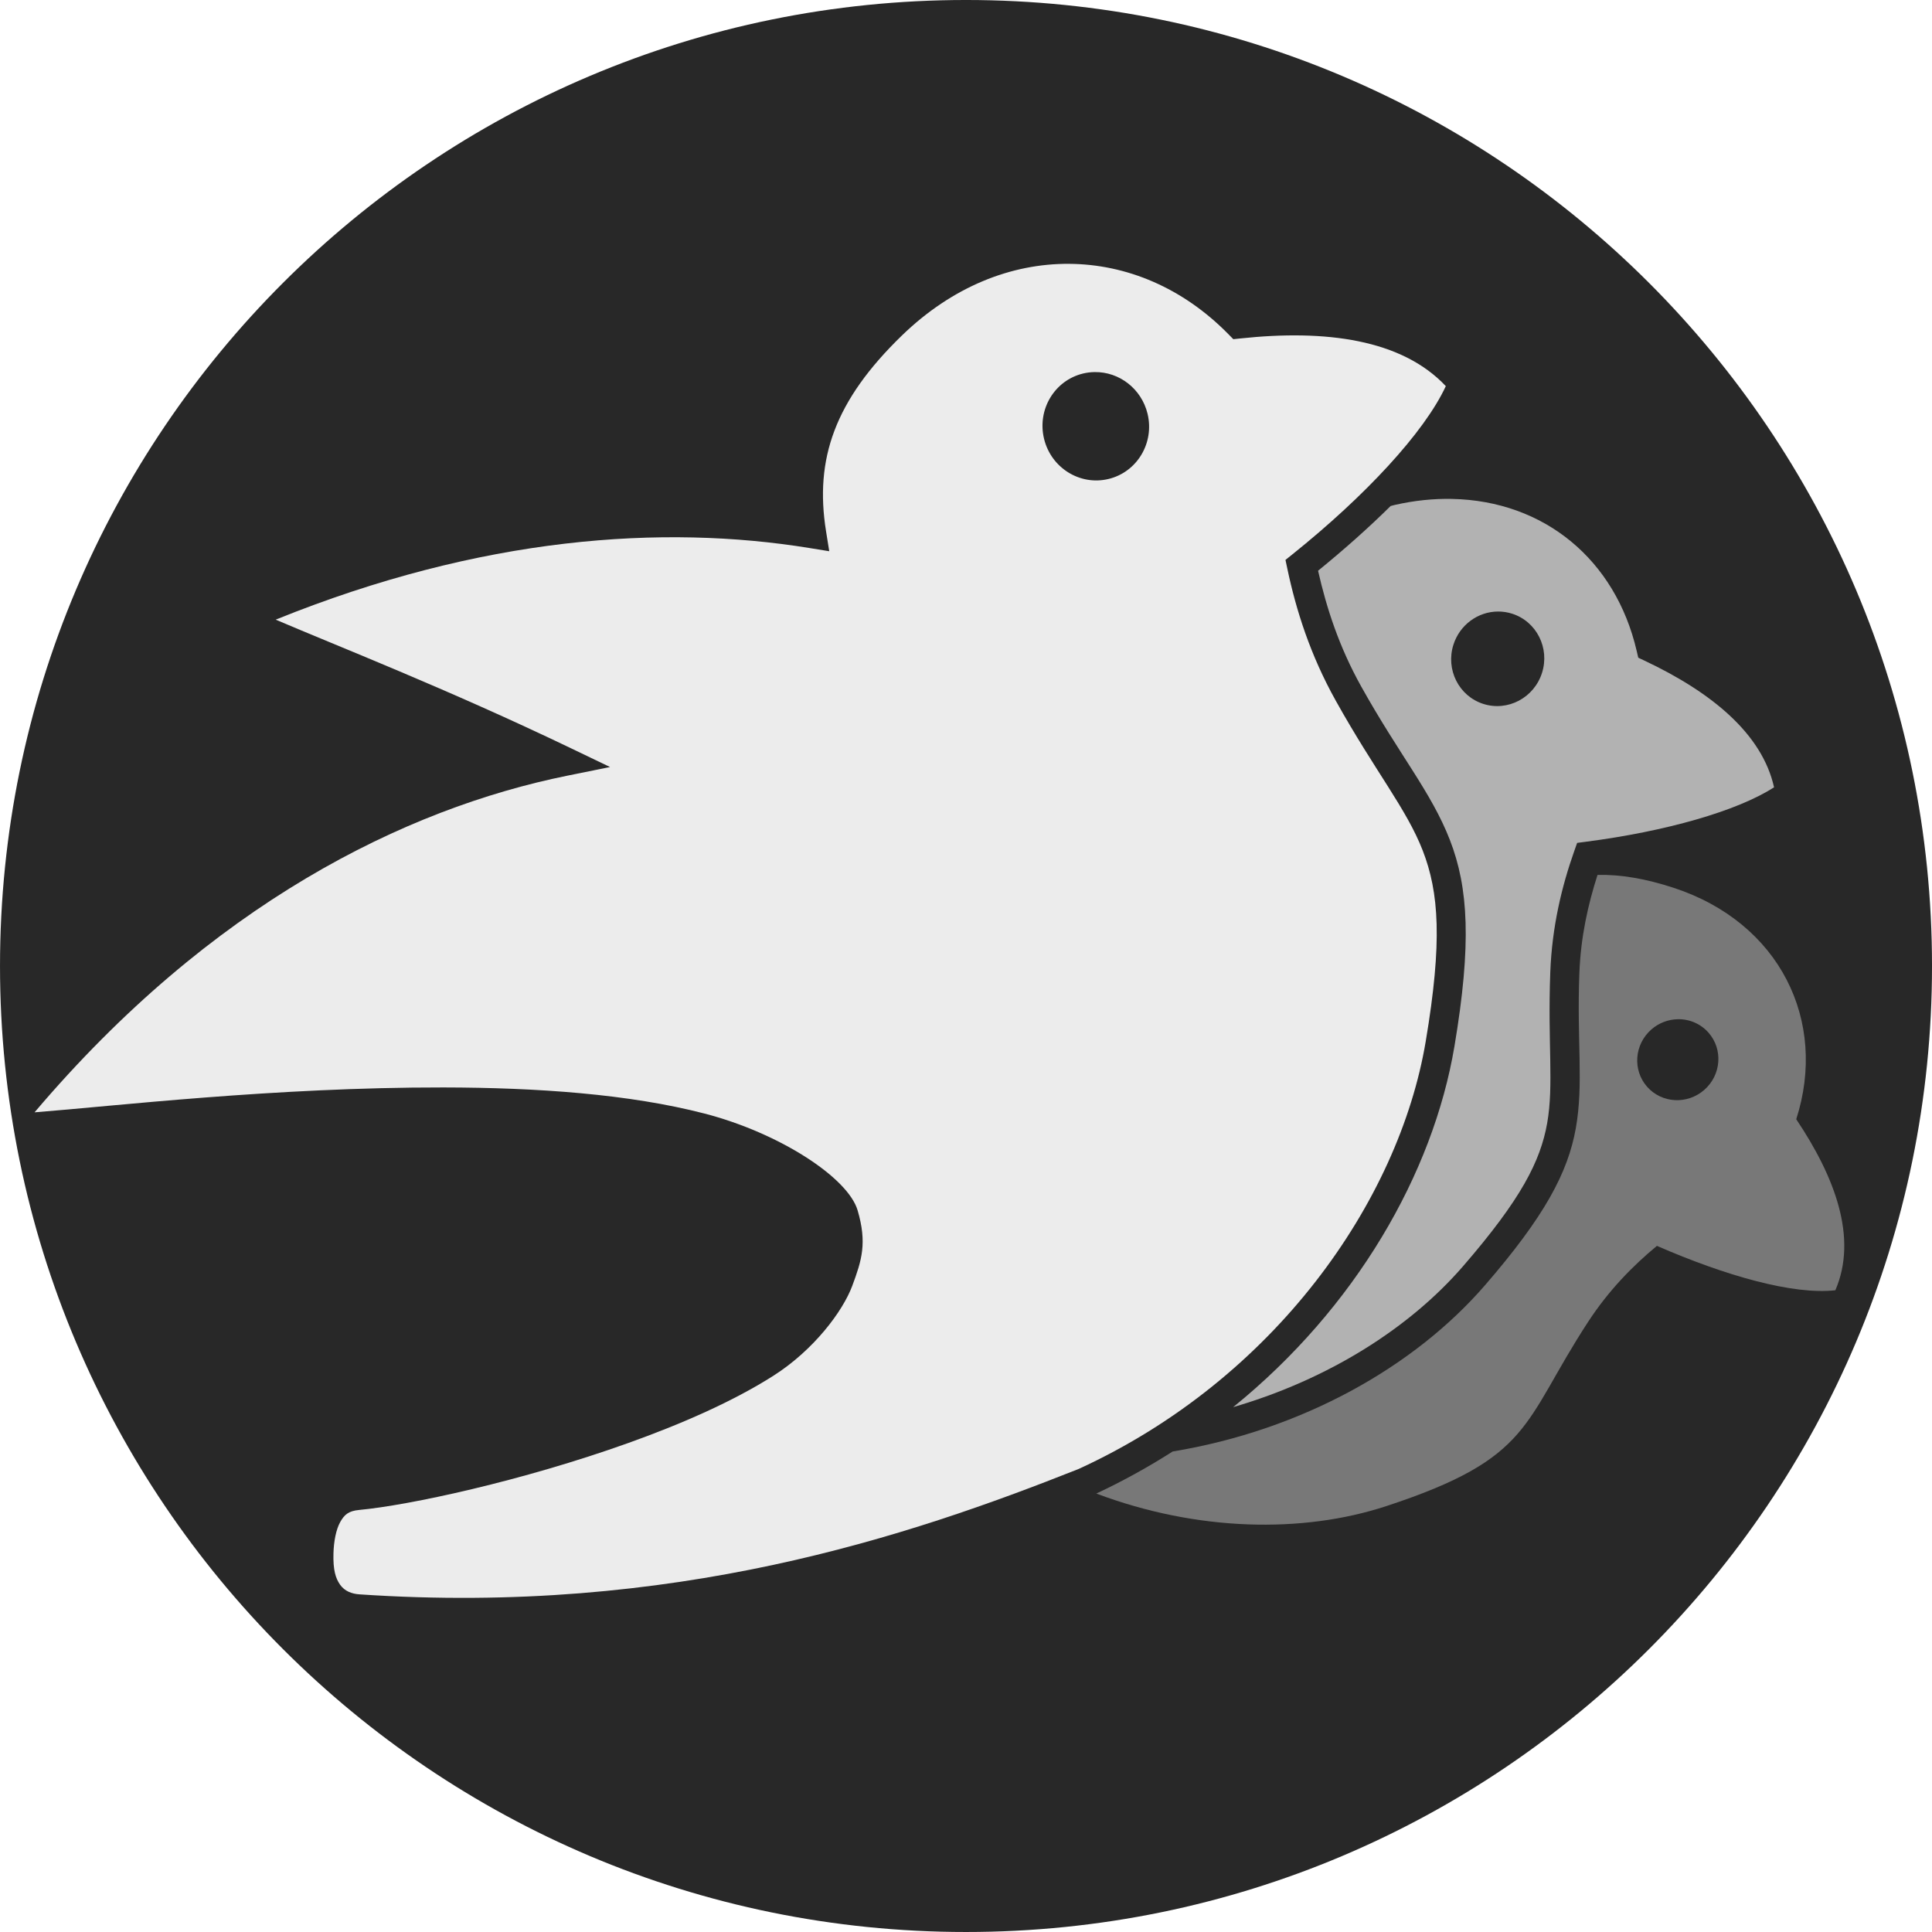
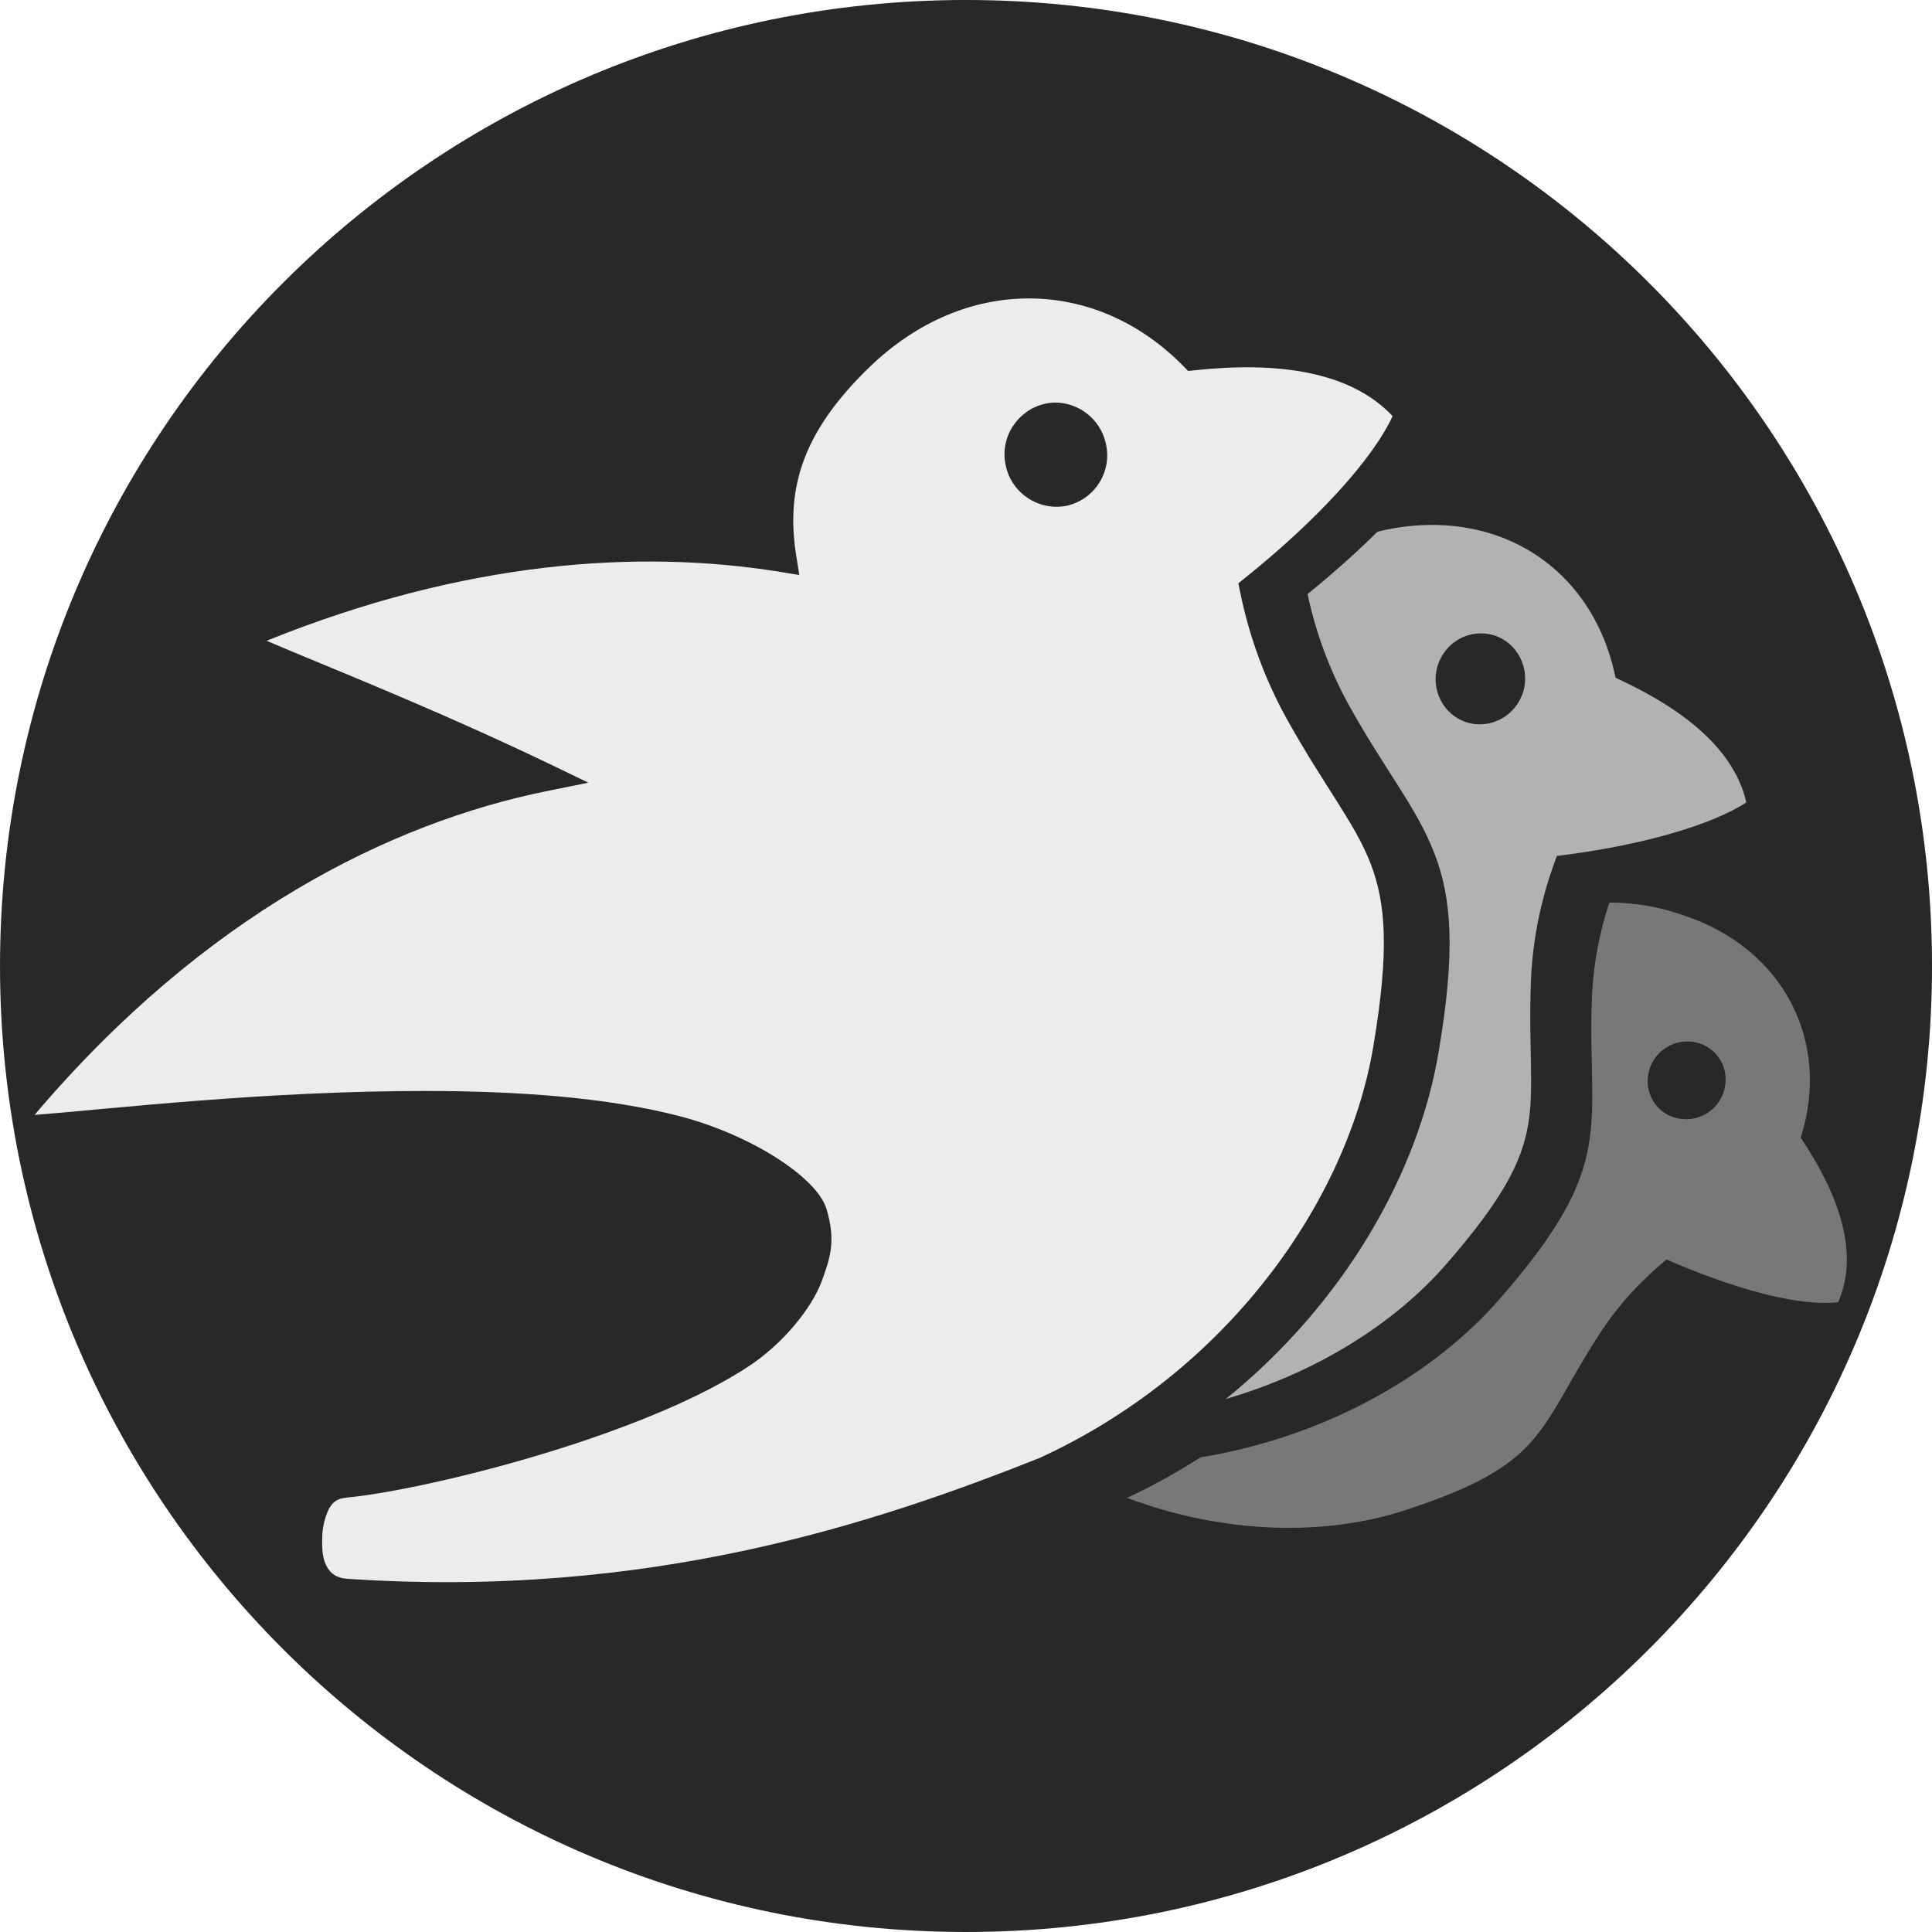
- <svg xmlns="http://www.w3.org/2000/svg" id="svg2321" version="1.1" viewBox="0 0 53.04 53.04" height="53.04mm" width="53.04mm">
+ <svg xmlns="http://www.w3.org/2000/svg" id="svg2321" version="1.1" viewBox="0 0 39.952 39.952" height="151" width="151">
  <defs id="defs2315" />
  <g transform="translate(-32.43074,-116.6232)" id="layer1">
-     <circle style="fill:#282828;stroke-width:0.179;stroke-linecap:round;stop-color:#000000" id="path941" cx="58.951" cy="143.143" r="26.52" />
-     <g id="g1911-8-3-9-3-2-8" transform="translate(-517.962,-278.0112)" style="opacity:1;fill:#787878;fill-opacity:1;stroke-width:0.756;stroke-miterlimit:4;stroke-dasharray:none">
-       <g transform="matrix(-0.4042672,-0.1743825,-0.1743825,0.4042672,678.7761,389.8476)" style="fill:#787878;fill-opacity:1" id="g1121-3-8-8-2-8-7-1-2-8-3-9-6-0-1">
-         <path id="path819-1-94-5-3-1-9-6-4-90-0-8-9-5-8-6-1-6-2" style="fill:#787878;fill-opacity:1;stroke:none;stroke-width:0.56px;stroke-linecap:butt;stroke-linejoin:miter;stroke-opacity:1" d="m 2246.031,2340.191 v 0 c -0.016,3e-4 -0.031,0 -0.047,0 -0.98,3.067 -1.739,6.4 -1.883,10.195 -0.271,7.126 0.453,11.464 -0.367,16.08 -0.82,4.616 -3.245,9.161 -9.414,16.287 -7.342,8.482 -18.979,15.045 -32.42,17.264 -2.502,1.597 -5.142,3.061 -7.92,4.363 10.462,3.938 21.402,4.153 30.076,1.307 15.279,-5.014 14.096,-8.616 20.943,-19.107 2.157,-3.305 4.647,-5.828 7.148,-7.9 7.125,3.107 14.143,5.101 18.516,4.607 2.351,-5.45 -0.057,-11.771 -4.059,-17.746 3.282,-10.196 -1.699,-20.406 -12.73,-24.016 -2.877,-0.942 -5.463,-1.384 -7.844,-1.338 z m 8.275,14.971 a 4.167,4.245 48.68 0 1 3.197,1.397 4.167,4.245 48.68 0 1 -0.438,5.934 4.167,4.245 48.68 0 1 -5.939,-0.326 4.167,4.245 48.68 0 1 0.438,-5.934 4.167,4.245 48.68 0 1 2.742,-1.07 z m -68.375,45.379 c 0.127,0.075 0.257,0.141 0.385,0.215 0.131,-0.049 0.264,-0.101 0.395,-0.15 -0.26,-0.023 -0.519,-0.039 -0.779,-0.064 z" transform="matrix(-0.551804,-0.2380231,-0.2380231,0.551804,1946.732,-620.612)" />
-       </g>
+     <circle style="fill:#282828;stroke-width:0.135;stroke-linecap:round;stop-color:#000000" id="path941" cx="52.407" cy="136.599" r="19.976" />
+     <g id="path3031-2-2-9" transform="matrix(1.50468,0,0,1.50468,33.1529,118.0113)" style="clip-rule:evenodd;fill-rule:evenodd;stroke-linejoin:round;stroke-miterlimit:2">
+       <path d="m 13.676,3.179 c -0.761,-0.005 -1.542,0.3 -2.213,0.95 -0.881,0.856 -1.155,1.626 -1,2.587 L 10.505,6.98 10.242,6.937 C 8.306,6.623 5.91,6.782 3.184,7.884 c 0.802,0.344 2.272,0.917 3.904,1.7 l 0.518,0.25 -0.563,0.114 c -2.155,0.436 -4.712,1.698 -7.048,4.452 1.045,-0.081 3.18,-0.333 5.408,-0.329 1.238,0.002 2.458,0.088 3.452,0.345 0.994,0.258 1.898,0.848 2.025,1.28 0.127,0.432 0.055,0.66 -0.07,0.998 -0.126,0.338 -0.511,0.851 -1.045,1.19 -0.533,0.34 -1.21,0.636 -1.914,0.888 -1.406,0.503 -2.903,0.825 -3.564,0.887 -0.14,0.013 -0.196,0.063 -0.25,0.161 -0.06,0.13 -0.09,0.272 -0.089,0.415 -0.006,0.215 0.028,0.328 0.089,0.413 0.06,0.086 0.156,0.12 0.254,0.127 4.153,0.28 7.258,-0.764 9.513,-1.659 2.594,-1.189 4.233,-3.538 4.589,-5.652 0.223,-1.325 0.175,-1.974 -0.04,-2.527 C 18.138,10.384 17.726,9.893 17.203,8.955 16.902,8.409 16.686,7.821 16.563,7.21 L 16.539,7.094 16.631,7.02 c 0.961,-0.77 1.744,-1.611 2.028,-2.224 -0.583,-0.62 -1.59,-0.751 -2.718,-0.63 l -0.092,0.01 -0.066,-0.067 c -0.6,-0.612 -1.346,-0.926 -2.107,-0.93 z m 0.337,1.431 c 0.333,-0.003 0.626,0.227 0.702,0.551 0.014,0.057 0.022,0.115 0.022,0.174 0,0.325 -0.223,0.61 -0.538,0.689 -0.38,0.088 -0.765,-0.152 -0.853,-0.532 -0.014,-0.056 -0.021,-0.114 -0.021,-0.171 0,-0.382 0.307,-0.699 0.688,-0.711 z" style="fill:#ececec;fill-rule:nonzero" id="path3" />
    </g>
-     <g id="g1051-1-2-0-8-6-0-8-1-5-6-9-6-8-9" transform="matrix(-0.4539962,0.3668971,0.3668971,0.4539962,73.52733,10.81681)" style="opacity:1;fill:#ececec;fill-opacity:1;stroke:none;stroke-width:0.756;stroke-miterlimit:4;stroke-dasharray:none;stroke-opacity:1">
-       <g id="g3029-3-9-3" transform="matrix(-0.3525408,0.2849059,0.2849059,0.3525408,477.11,-1021.767)" style="opacity:1;fill:#ececec;fill-opacity:1">
-         <path id="path3031-2-2-9" style="color:#000000;font-style:normal;font-variant:normal;font-weight:normal;font-stretch:normal;font-size:medium;line-height:normal;font-family:sans-serif;font-variant-ligatures:normal;font-variant-position:normal;font-variant-caps:normal;font-variant-numeric:normal;font-variant-alternates:normal;font-variant-east-asian:normal;font-feature-settings:normal;font-variation-settings:normal;text-indent:0;text-align:start;text-decoration:none;text-decoration-line:none;text-decoration-style:solid;text-decoration-color:#000000;letter-spacing:normal;word-spacing:normal;text-transform:none;writing-mode:lr-tb;direction:ltr;text-orientation:mixed;dominant-baseline:auto;baseline-shift:baseline;text-anchor:start;white-space:normal;shape-padding:0;shape-margin:0;inline-size:0;clip-rule:nonzero;display:inline;overflow:visible;visibility:visible;isolation:auto;mix-blend-mode:normal;color-interpolation:sRGB;color-interpolation-filters:linearRGB;solid-color:#000000;solid-opacity:1;vector-effect:none;fill:#ececec;fill-opacity:1;fill-rule:nonzero;stroke:none;stroke-width:3.024;stroke-linecap:butt;stroke-linejoin:miter;stroke-miterlimit:4;stroke-dasharray:none;stroke-dashoffset:0;stroke-opacity:1;color-rendering:auto;image-rendering:auto;shape-rendering:auto;text-rendering:auto;enable-background:accumulate;stop-color:#000000;stop-opacity:1" d="m 2191.146,2276.783 c -5.973,-0.035 -12.098,2.348 -17.361,7.459 -6.913,6.713 -9.06,12.755 -7.848,20.295 l 0.332,2.068 -2.066,-0.336 c -15.188,-2.461 -33.985,-1.218 -55.371,7.434 6.287,2.695 17.826,7.193 30.631,13.342 l 4.061,1.951 -4.414,0.894 c -16.909,3.427 -36.973,13.328 -55.299,34.934 8.198,-0.637 24.953,-2.609 42.428,-2.582 9.714,0.015 19.287,0.687 27.086,2.709 7.799,2.022 14.887,6.65 15.886,10.041 0.999,3.391 0.432,5.176 -0.552,7.829 -0.984,2.652 -4.01,6.682 -8.195,9.342 -4.186,2.66 -9.496,4.985 -15.014,6.961 -11.035,3.952 -22.78,6.477 -27.965,6.959 -1.102,0.102 -1.542,0.498 -1.967,1.27 -0.425,0.771 -0.659,1.982 -0.693,3.25 -0.046,1.693 0.217,2.576 0.695,3.246 0.478,0.67 1.224,0.938 1.993,0.99 32.582,2.205 56.944,-5.991 74.638,-13.012 20.351,-9.331 33.213,-27.758 36.006,-44.348 1.75,-10.395 1.375,-15.489 -0.312,-19.828 -1.687,-4.339 -4.922,-8.191 -9.025,-15.549 -2.637,-4.728 -4.108,-9.367 -5.02,-13.688 l -0.193,-0.91 0.727,-0.582 c 7.54,-6.045 13.681,-12.644 15.91,-17.449 -4.574,-4.865 -12.479,-5.893 -21.322,-4.947 l -0.727,0.076 -0.512,-0.521 c -4.713,-4.801 -10.562,-7.261 -16.535,-7.297 z m 2.648,11.232 c 2.593,-0.041 4.881,1.757 5.502,4.322 0.731,3.022 -1.081,6.053 -4.047,6.769 -2.966,0.718 -5.963,-1.15 -6.693,-4.172 -0.731,-3.022 1.081,-6.053 4.047,-6.769 0.39,-0.094 0.79,-0.144 1.191,-0.15 z" transform="translate(5.0092774e-5,-757.8763)" />
-       </g>
+     <g id="path3008-7-0-9" transform="matrix(1.50468,0,0,1.50468,33.1529,118.0113)" style="clip-rule:evenodd;fill-rule:evenodd;stroke-linejoin:round;stroke-miterlimit:2">
+       <path d="M 19.262,6.292 C 19.005,6.288 18.749,6.315 18.5,6.373 c -0.018,0.004 -0.033,0.01 -0.05,0.013 -0.29,0.287 -0.614,0.574 -0.96,0.856 0.114,0.535 0.306,1.051 0.57,1.53 0.508,0.911 0.927,1.398 1.172,2.03 0.246,0.632 0.289,1.376 0.06,2.73 -0.282,1.68 -1.304,3.459 -2.925,4.772 1.258,-0.367 2.33,-1.044 3.04,-1.865 0.767,-0.885 1.023,-1.386 1.112,-1.89 0.09,-0.505 0.006,-1.058 0.041,-1.997 0.023,-0.546 0.13,-1.085 0.316,-1.599 l 0.04,-0.112 0.117,-0.015 C 22.082,10.69 23.03,10.422 23.52,10.106 23.362,9.399 22.694,8.849 21.808,8.432 L 21.724,8.392 21.703,8.302 C 21.422,7.096 20.48,6.318 19.262,6.292 Z m 0.61,1.49 c 0.062,0 0.124,0.01 0.184,0.028 0.321,0.103 0.499,0.457 0.395,0.784 L 20.45,8.595 c -0.104,0.327 -0.454,0.512 -0.775,0.409 -0.322,-0.102 -0.5,-0.456 -0.395,-0.783 0,0 0,-10e-4 0,-10e-4 0.083,-0.26 0.323,-0.438 0.592,-0.438 z" style="fill:#b2b2b2;fill-rule:nonzero" id="path6" />
    </g>
-     <g style="opacity:1;fill:#b2b2b2;fill-opacity:1;stroke-width:0.756;stroke-miterlimit:4;stroke-dasharray:none" id="g1051-1-1-8-8-4-9-4-0-4-6-4-7-6-6-0" transform="matrix(-0.5050937,0.06754889,0.06754889,0.5050937,156.7552,55.24347)">
-       <g style="fill:#b2b2b2;fill-opacity:1" id="g1129-5-9-8-0-7-2-7-3-8-61-1-6-8" transform="translate(-20.24458,-6.120921)">
-         <g style="fill:#b2b2b2;fill-opacity:1" id="g1344-1-3-9-3-8-8-8-3-5-4-8" transform="translate(61.54776,-5.672668)">
-           <g id="g1121-7-7-2-3-3-7-4-5-8-2-5-9-5" style="fill:#b2b2b2;fill-opacity:1">
-             <g id="g3006-4-5-0" transform="matrix(-0.514626,0.06882369,0.06882369,0.514626,1184.364,-811.9091)" style="opacity:1;fill:#b2b2b2;fill-opacity:1">
-               <path id="path3008-7-0-9" style="color:#000000;font-style:normal;font-variant:normal;font-weight:normal;font-stretch:normal;font-size:medium;line-height:normal;font-family:sans-serif;font-variant-ligatures:normal;font-variant-position:normal;font-variant-caps:normal;font-variant-numeric:normal;font-variant-alternates:normal;font-variant-east-asian:normal;font-feature-settings:normal;font-variation-settings:normal;text-indent:0;text-align:start;text-decoration:none;text-decoration-line:none;text-decoration-style:solid;text-decoration-color:#000000;letter-spacing:normal;word-spacing:normal;text-transform:none;writing-mode:lr-tb;direction:ltr;text-orientation:mixed;dominant-baseline:auto;baseline-shift:baseline;text-anchor:start;white-space:normal;shape-padding:0;shape-margin:0;inline-size:0;clip-rule:nonzero;display:inline;overflow:visible;visibility:visible;isolation:auto;mix-blend-mode:normal;color-interpolation:sRGB;color-interpolation-filters:linearRGB;solid-color:#000000;solid-opacity:1;vector-effect:none;fill:#b2b2b2;fill-opacity:1;fill-rule:nonzero;stroke:none;stroke-width:3.024;stroke-linecap:butt;stroke-linejoin:miter;stroke-miterlimit:4;stroke-dasharray:none;stroke-dashoffset:0;stroke-opacity:1;color-rendering:auto;image-rendering:auto;shape-rendering:auto;text-rendering:auto;enable-background:accumulate;stop-color:#000000;stop-opacity:1" d="m 2230.894,2301.174 c -1.911,-0.039 -3.912,0.162 -5.979,0.633 -0.139,0.032 -0.261,0.071 -0.398,0.104 -2.274,2.248 -4.813,4.505 -7.529,6.717 0.875,3.86 2.174,7.883 4.471,12.002 3.987,7.149 7.274,10.966 9.203,15.926 1.929,4.96 2.264,10.794 0.475,21.424 -2.218,13.178 -10.24,27.132 -22.959,37.434 9.872,-2.879 18.287,-8.191 23.858,-14.627 6.013,-6.946 8.019,-10.876 8.723,-14.836 0.704,-3.96 0.044,-8.3 0.324,-15.664 0.18,-4.745 1.191,-8.896 2.477,-12.545 l 0.309,-0.875 0.922,-0.121 c 8.228,-1.067 15.665,-3.167 19.51,-5.648 -1.235,-5.552 -6.481,-9.86 -13.428,-13.135 l -0.662,-0.312 -0.166,-0.713 c -2.203,-9.461 -9.591,-15.563 -19.148,-15.762 z m 4.783,11.686 a 4.823,4.914 17.729 0 1 1.447,0.225 4.823,4.914 17.729 0 1 3.098,6.148 4.823,4.914 17.729 0 1 -6.09,3.213 4.823,4.914 17.729 0 1 -3.098,-6.148 4.823,4.914 17.729 0 1 4.643,-3.438 z" transform="translate(1.2499985e-4,-757.8763)" />
-             </g>
-           </g>
-         </g>
-       </g>
+     <g id="path819-1-94-5-3-1-9-6-4-90-0-8-9-5-8-6-1-6-2" transform="matrix(1.50468,0,0,1.50468,33.1529,118.0113)" style="clip-rule:evenodd;fill-rule:evenodd;stroke-linejoin:round;stroke-miterlimit:2">
+       <path d="m 21.644,11.481 h -0.006 c -0.14,0.42 -0.221,0.858 -0.24,1.3 -0.034,0.908 0.058,1.461 -0.047,2.05 -0.104,0.588 -0.413,1.167 -1.2,2.075 -0.935,1.081 -2.418,1.918 -4.132,2.2 -0.324,0.208 -0.661,0.394 -1.009,0.557 1.333,0.502 2.728,0.53 3.833,0.166 1.948,-0.639 1.797,-1.098 2.67,-2.435 0.275,-0.421 0.592,-0.743 0.91,-1.007 0.909,0.396 1.803,0.65 2.36,0.587 0.3,-0.694 -0.006,-1.5 -0.516,-2.262 0.418,-1.3 -0.217,-2.6 -1.623,-3.06 -0.322,-0.112 -0.66,-0.17 -1,-0.171 z m 1.055,1.909 c 0.156,-0.003 0.306,0.062 0.408,0.178 0.192,0.219 0.167,0.56 -0.056,0.756 0,0 0,0 0,0 -0.223,0.196 -0.565,0.177 -0.757,-0.041 0,-10e-4 0,-10e-4 0,-10e-4 -0.193,-0.218 -0.168,-0.56 0.055,-0.756 0.097,-0.085 0.221,-0.133 0.35,-0.136 z" style="fill:#787878;fill-rule:nonzero" id="path9" />
    </g>
  </g>
</svg>
